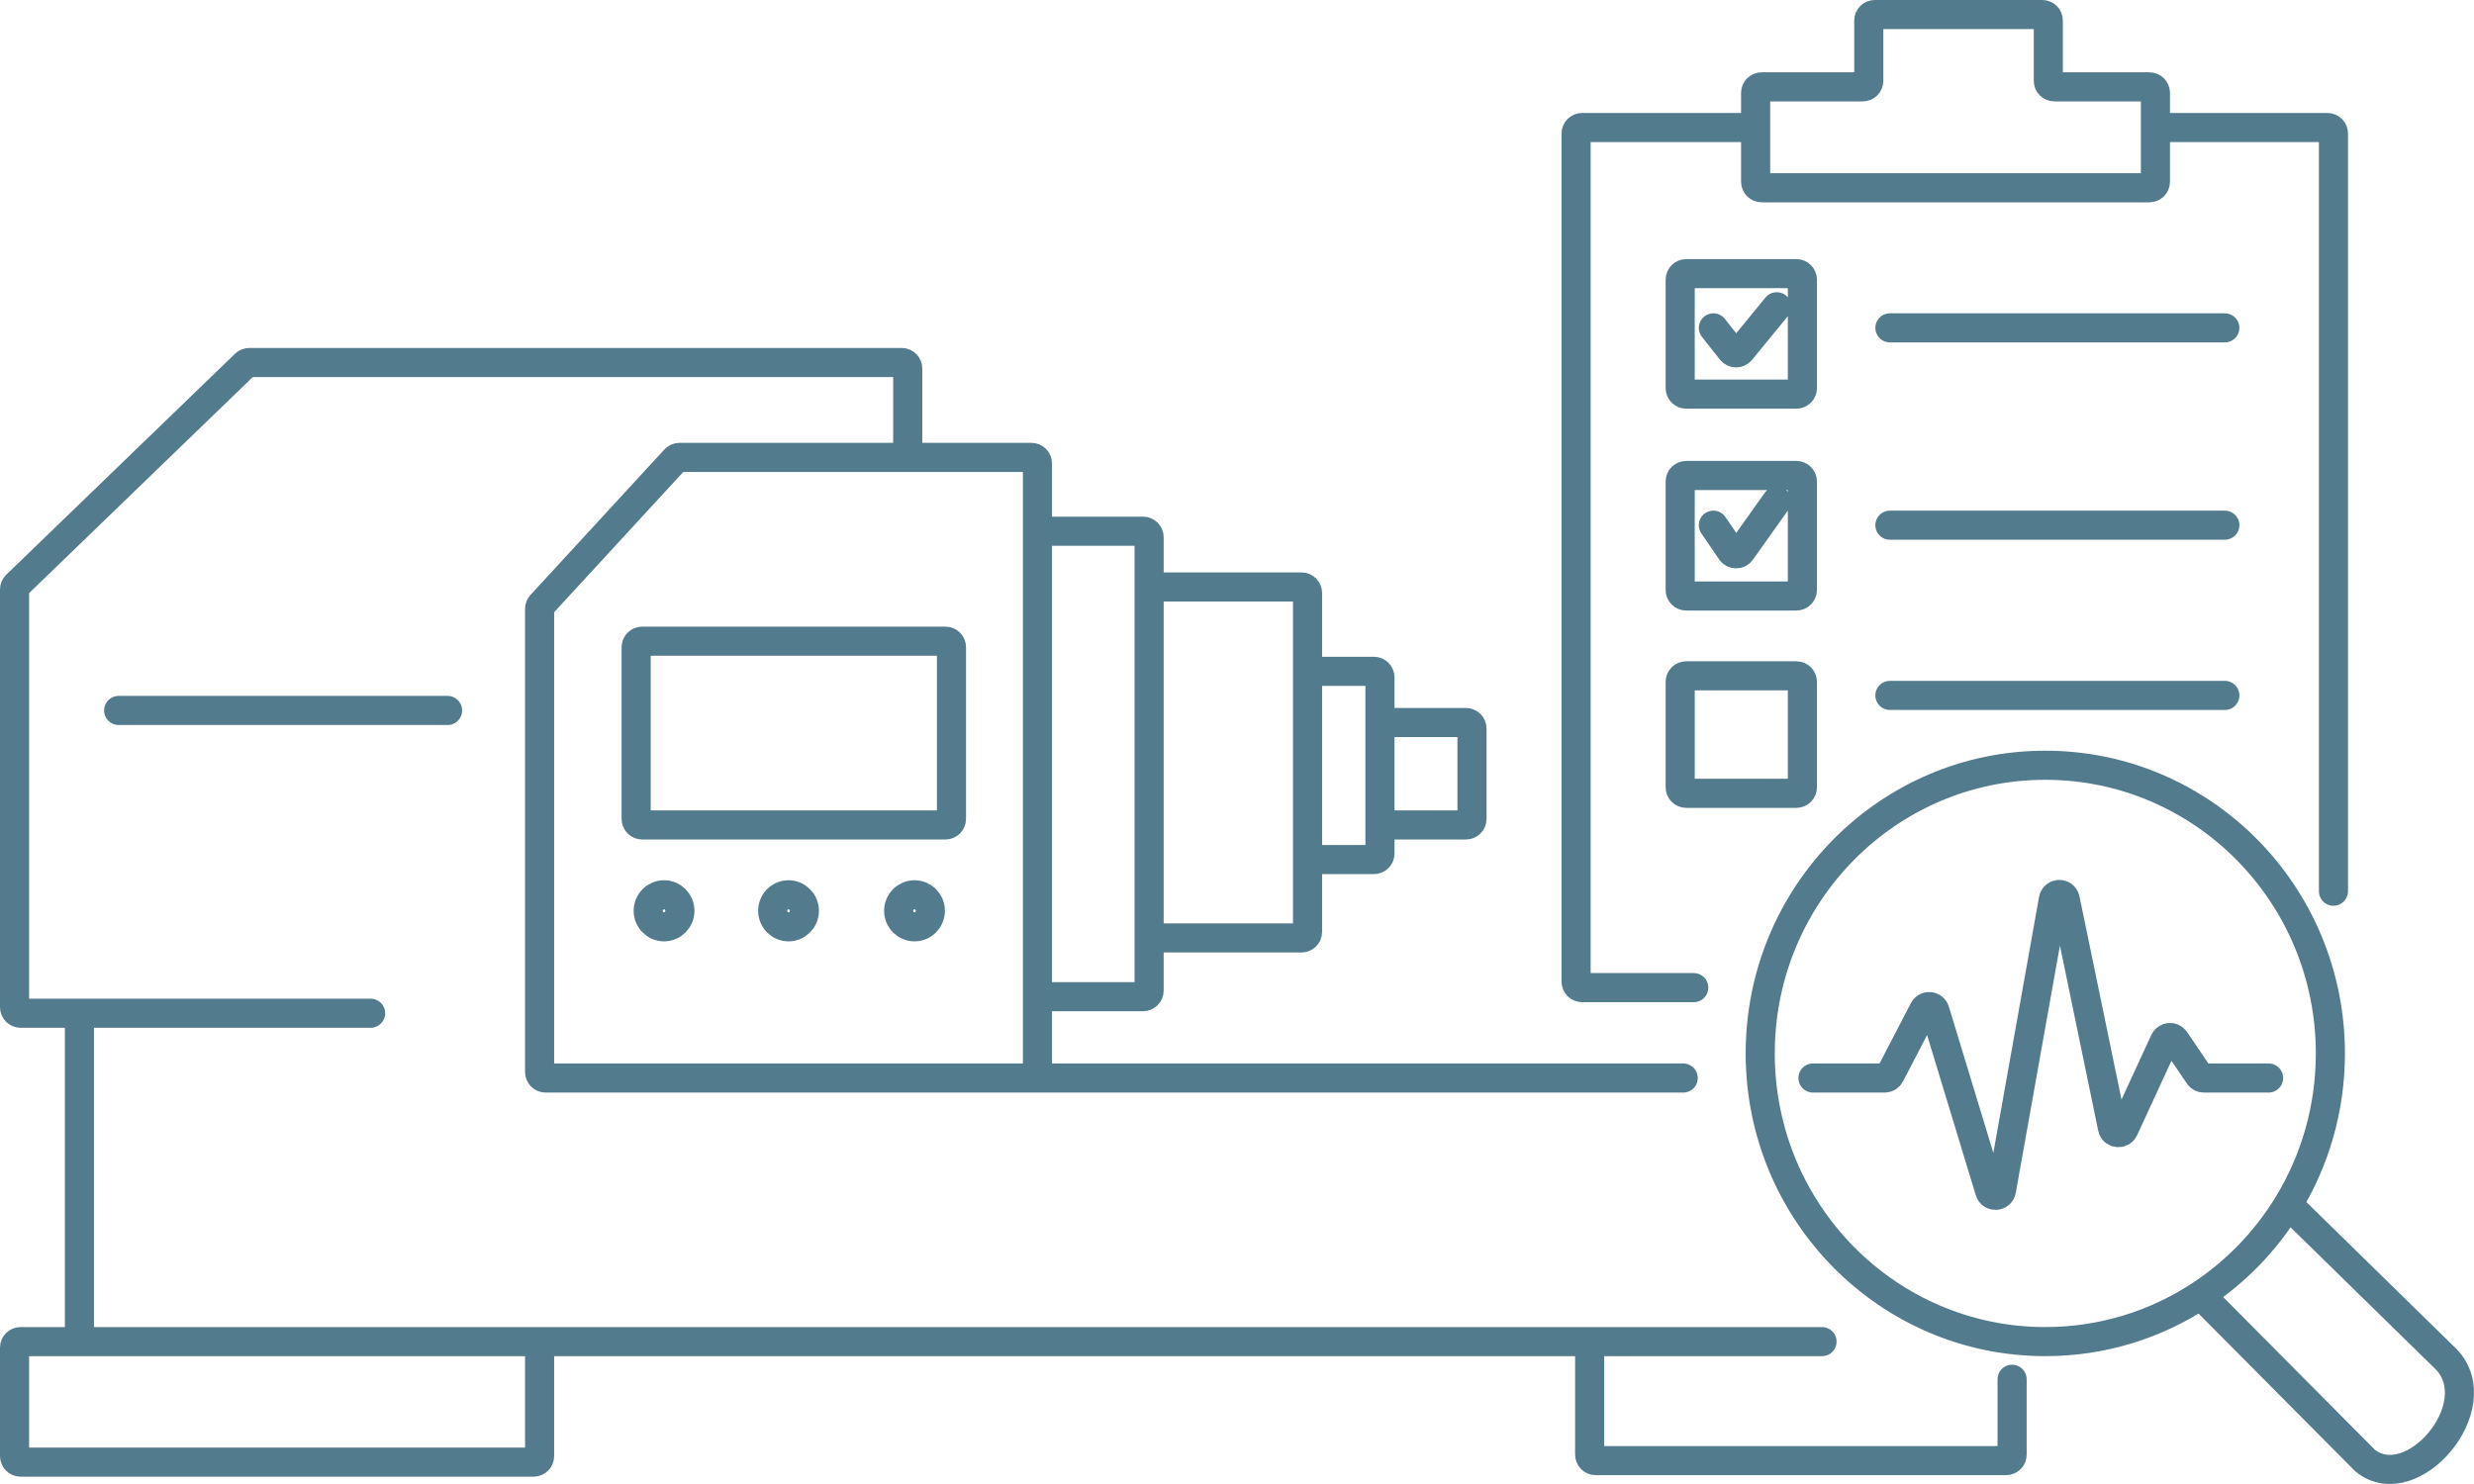
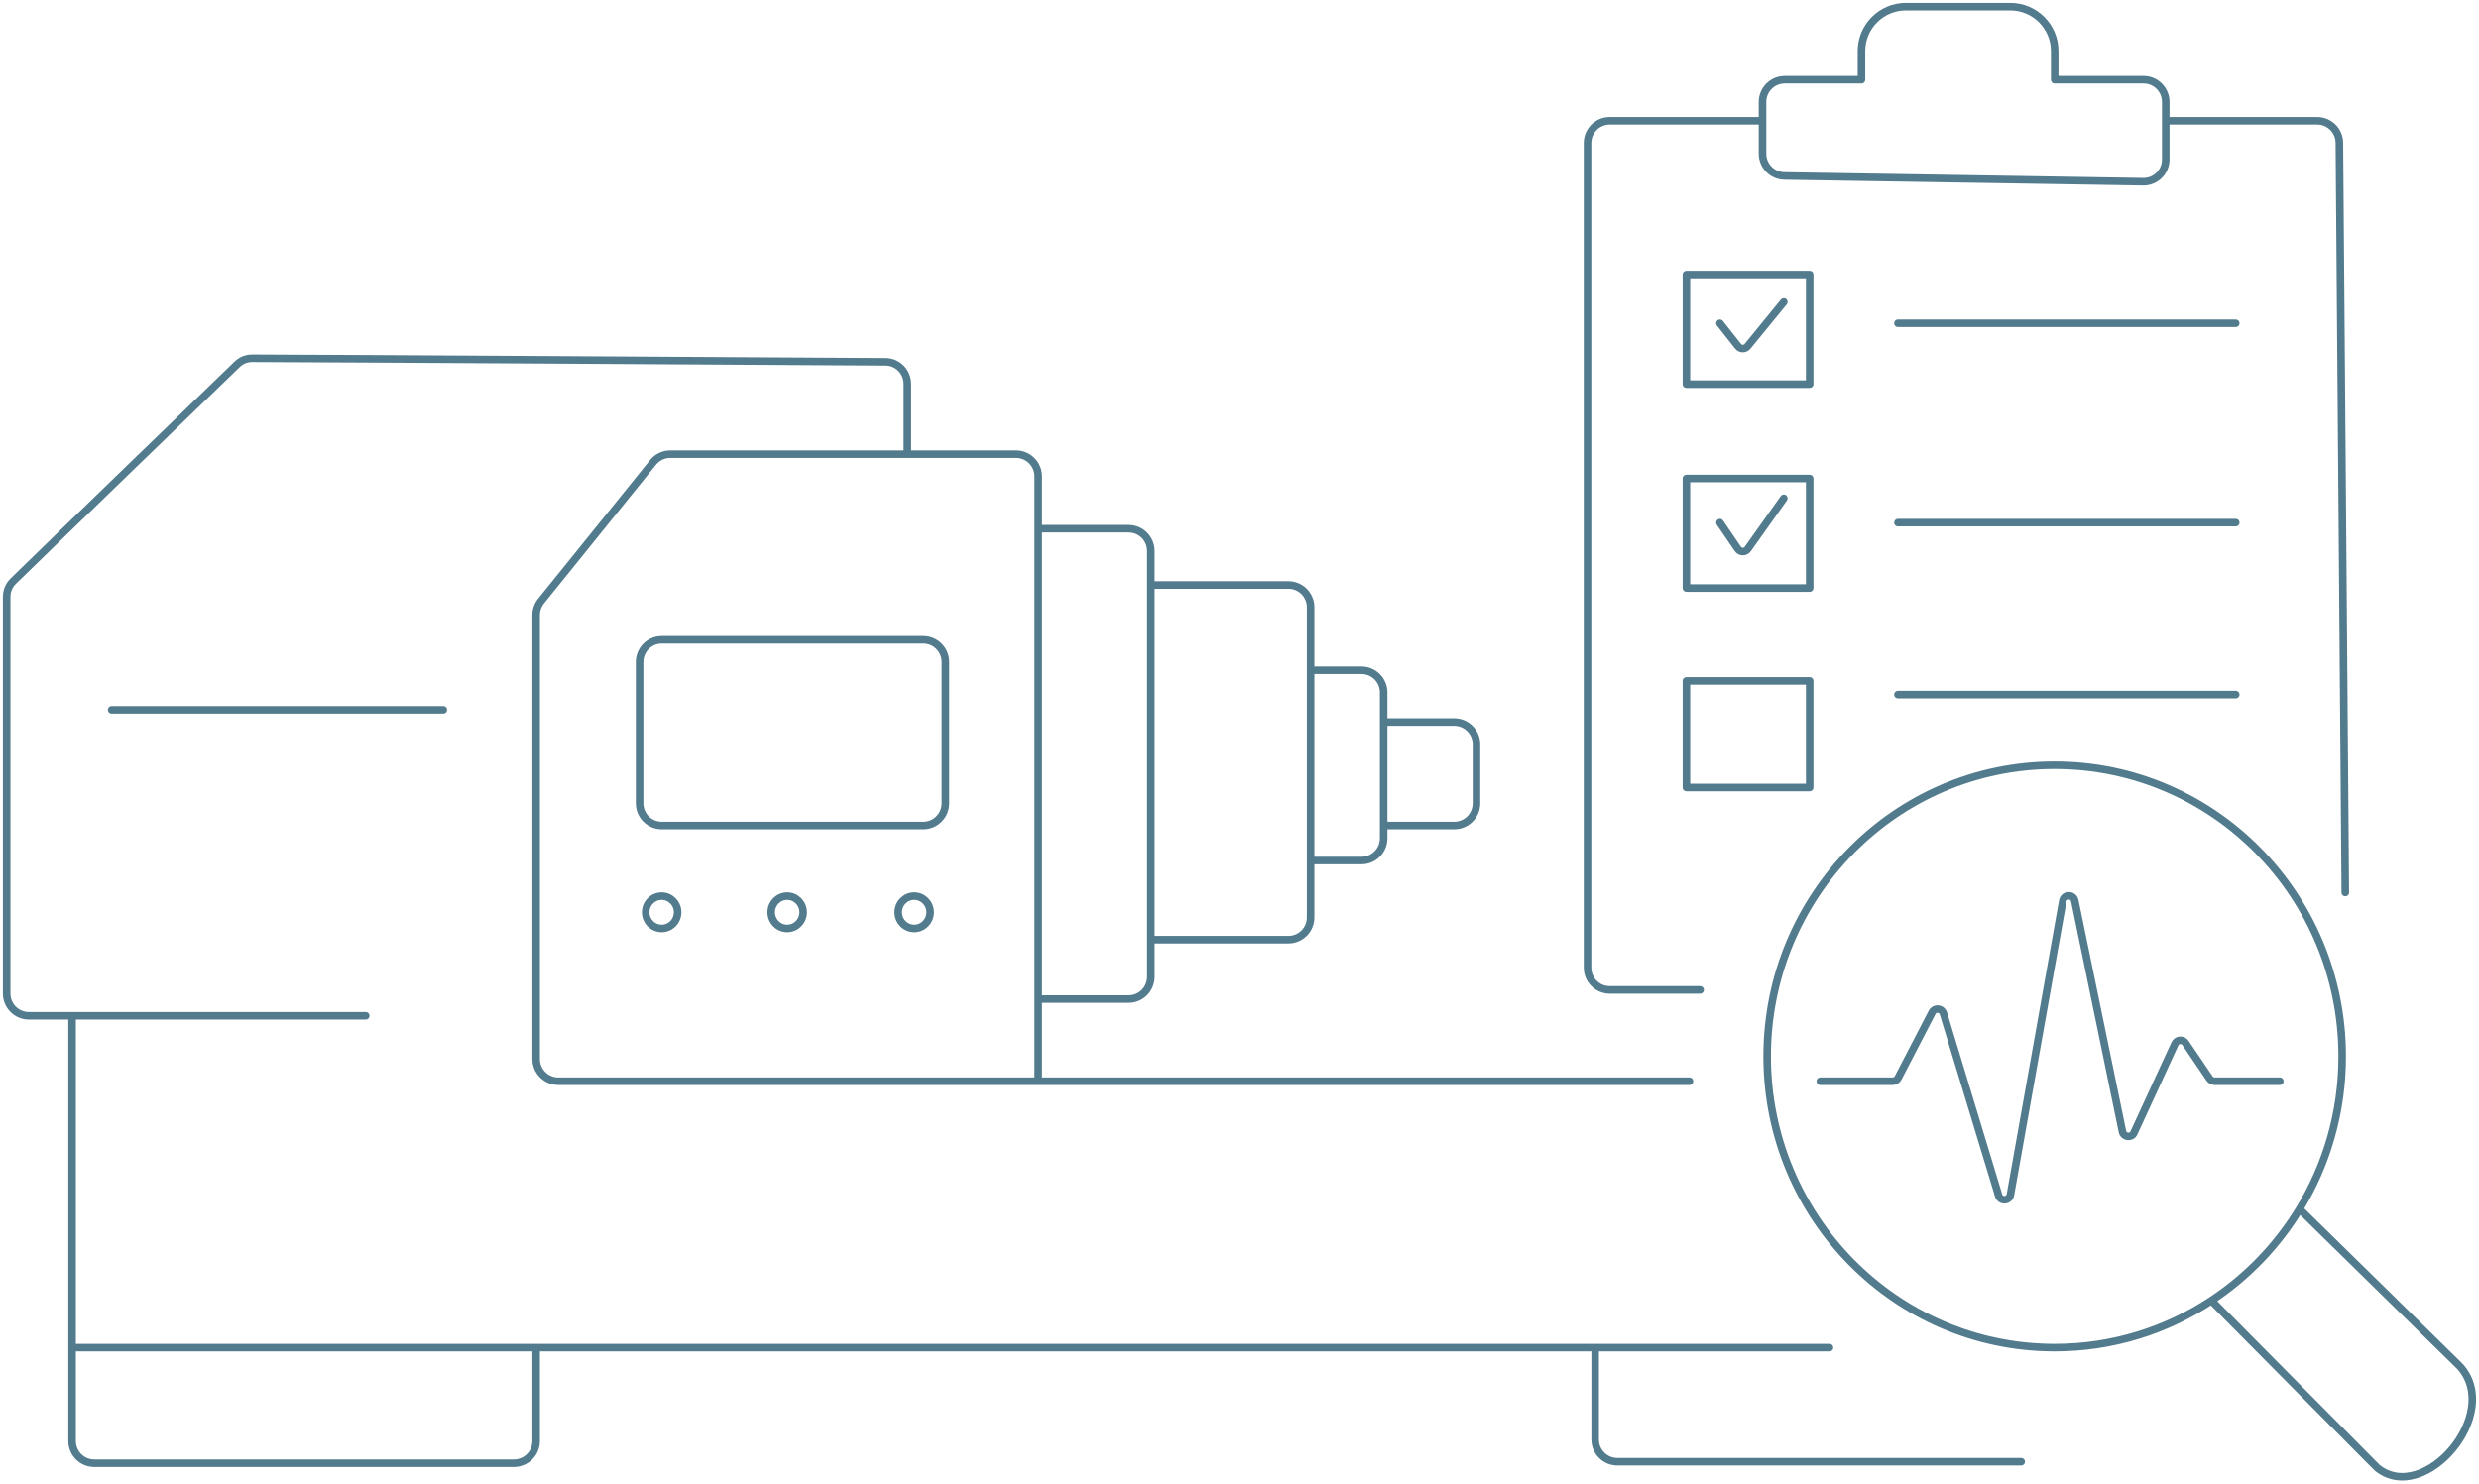
- <svg xmlns="http://www.w3.org/2000/svg" width="170" height="102" viewBox="0 0 170 102" fill="none">
-   <path id="Vector" d="M37.078 92.213V100.081C37.078 100.31 36.892 100.496 36.663 100.496H1.415C1.186 100.496 1 100.31 1 100.081V92.627C1 92.398 1.186 92.213 1.415 92.213H5.458M37.078 92.213H5.458M37.078 92.213L109.233 92.213M5.458 92.213V69.643M5.458 69.643H1.415C1.186 69.643 1 69.457 1 69.228V40.518C1 40.406 1.046 40.299 1.126 40.221L16.845 25.033C16.922 24.958 17.026 24.916 17.133 24.916H61.959C62.188 24.916 62.374 25.102 62.374 25.33V31.439M5.458 69.643H25.466M62.374 31.439H46.694C46.578 31.439 46.467 31.487 46.389 31.573L37.187 41.57C37.117 41.646 37.078 41.746 37.078 41.85V73.68C37.078 73.909 37.263 74.095 37.492 74.095H71.289M62.374 31.439H70.875C71.104 31.439 71.289 31.624 71.289 31.853V36.512M71.289 74.095V68.504M71.289 74.095H115.661M8.153 48.832H30.754M71.289 36.512H78.546C78.775 36.512 78.961 36.697 78.961 36.926V40.343M71.289 36.512V68.504M71.289 68.504H78.546C78.775 68.504 78.961 68.318 78.961 68.09V64.466M78.961 40.343H89.432C89.661 40.343 89.847 40.528 89.847 40.757V46.141M78.961 40.343V64.466M78.961 64.466H89.432C89.661 64.466 89.847 64.281 89.847 64.052V59.082M89.847 46.141H94.408C94.637 46.141 94.823 46.326 94.823 46.555V49.661M89.847 46.141V59.082M89.847 59.082H94.408C94.637 59.082 94.823 58.897 94.823 58.668V56.701M94.823 49.661H100.732C100.961 49.661 101.147 49.846 101.147 50.075V56.287C101.147 56.516 100.961 56.701 100.732 56.701H94.823M94.823 49.661V56.701M125.199 92.213L109.233 92.213M157.225 82.791C155.703 85.287 153.648 87.415 151.22 89.014C148.149 91.037 144.481 92.213 140.542 92.213C129.723 92.213 120.953 83.345 120.953 72.405C120.953 61.466 129.723 52.598 140.542 52.598C151.361 52.598 160.131 61.466 160.131 72.405C160.131 76.214 159.068 79.772 157.225 82.791ZM151.22 89.014L162.52 100.392C165.734 102.98 171.125 96.665 168.119 93.455L157.225 82.791M124.577 74.095H129.508C129.663 74.095 129.805 74.008 129.876 73.871L132.194 69.407C132.365 69.077 132.851 69.122 132.959 69.478L136.723 81.865C136.849 82.281 137.451 82.246 137.528 81.817L141.097 61.823C141.177 61.374 141.819 61.365 141.911 61.812L145.159 77.52C145.24 77.911 145.775 77.972 145.942 77.609L148.735 71.552C148.871 71.259 149.274 71.226 149.455 71.493L151.097 73.913C151.174 74.026 151.303 74.095 151.44 74.095H155.885M109.233 92.213V99.978C109.233 100.207 109.419 100.392 109.648 100.392H137.847C138.076 100.392 138.261 100.207 138.261 99.978V94.801M116.386 67.882H108.715C108.486 67.882 108.3 67.697 108.3 67.468V9.179C108.3 8.95 108.486 8.765 108.715 8.765H120.637M120.637 8.765V6.384C120.637 6.155 120.823 5.97 121.052 5.97H127.998C128.227 5.97 128.412 5.784 128.412 5.555V1.414C128.412 1.185 128.598 1 128.827 1H140.335C140.564 1 140.749 1.185 140.749 1.414V5.555C140.749 5.784 140.935 5.97 141.164 5.97H147.695C147.924 5.97 148.11 6.155 148.11 6.384V8.765M120.637 8.765V12.492C120.637 12.721 120.823 12.906 121.052 12.906H147.695C147.924 12.906 148.11 12.721 148.11 12.492V8.765M148.11 8.765H159.929C160.158 8.765 160.343 8.95 160.343 9.179V61.256M117.734 22.535L118.97 24.098C119.134 24.305 119.448 24.308 119.616 24.103L122.088 21.085M117.734 36.098L118.954 37.884C119.116 38.122 119.467 38.126 119.634 37.891L122.088 34.441M129.864 22.535H152.879M129.864 36.098H152.879M129.864 47.797H152.879M46.719 62.602C46.719 63.21 46.232 63.703 45.631 63.703C45.029 63.703 44.542 63.21 44.542 62.602C44.542 61.995 45.029 61.502 45.631 61.502C46.232 61.502 46.719 61.995 46.719 62.602ZM55.272 62.602C55.272 63.21 54.785 63.703 54.184 63.703C53.582 63.703 53.095 63.21 53.095 62.602C53.095 61.995 53.582 61.502 54.184 61.502C54.785 61.502 55.272 61.995 55.272 62.602ZM63.929 62.602C63.929 63.21 63.441 63.703 62.84 63.703C62.239 63.703 61.752 63.21 61.752 62.602C61.752 61.995 62.239 61.502 62.84 61.502C63.441 61.502 63.929 61.995 63.929 62.602ZM64.965 56.701H44.127C43.898 56.701 43.713 56.516 43.713 56.287V44.484C43.713 44.255 43.898 44.07 44.127 44.07H64.965C65.194 44.07 65.38 44.255 65.38 44.484V56.287C65.38 56.516 65.194 56.701 64.965 56.701ZM115.453 19.222V26.676C115.453 26.905 115.639 27.09 115.868 27.09H123.436C123.665 27.09 123.851 26.905 123.851 26.676V19.222C123.851 18.993 123.665 18.808 123.436 18.808H115.868C115.639 18.808 115.453 18.993 115.453 19.222ZM115.453 33.095V40.55C115.453 40.779 115.639 40.964 115.868 40.964H123.436C123.665 40.964 123.851 40.779 123.851 40.55V33.095C123.851 32.867 123.665 32.681 123.436 32.681H115.868C115.639 32.681 115.453 32.867 115.453 33.095ZM115.453 46.865V54.113C115.453 54.341 115.639 54.527 115.868 54.527H123.436C123.665 54.527 123.851 54.341 123.851 54.113V46.865C123.851 46.636 123.665 46.451 123.436 46.451H115.868C115.639 46.451 115.453 46.636 115.453 46.865Z" stroke="#527B8D" stroke-width="2" stroke-linecap="round" stroke-linejoin="round" />
+ <svg xmlns="http://www.w3.org/2000/svg" width="558" height="334" viewBox="0 0 558 334" fill="none">
+   <path d="M120.685 303.415V324.459C120.685 327.221 118.447 329.459 115.685 329.459H21.227C18.465 329.459 16.227 327.221 16.227 324.459V303.415M120.685 303.415H16.227M120.685 303.415L359.056 303.415M16.227 303.415V228.707M16.227 228.707H6.5C3.739 228.707 1.5 226.468 1.5 223.707V134.404C1.5 133.062 2.018 131.797 2.978 130.858C13.567 120.515 46.147 89.022 53.37 82.042C54.302 81.141 55.473 80.662 56.769 80.666C75.517 80.717 175.914 81.327 199.356 81.47C202.105 81.487 204.252 83.72 204.252 86.469V102.252M16.227 228.707H82.327M204.252 102.252H150.89C149.378 102.252 147.948 102.936 146.999 104.112L121.795 135.339C121.077 136.229 120.685 137.337 120.685 138.48V238.443C120.685 241.204 122.924 243.443 125.685 243.443H233.706M204.252 102.252H228.706C231.467 102.252 233.706 104.488 233.706 107.25C233.706 111.683 233.706 117.665 233.706 119.044M233.706 243.443V224.937M233.706 243.443H380.29M25.132 159.825H99.794M233.706 119.044V224.937M233.706 119.044C235.789 119.044 247.284 119.044 254.056 119.044C256.817 119.044 259.05 121.283 259.05 124.044V131.724M233.706 224.937C235.789 224.937 247.284 224.937 254.056 224.937C256.817 224.937 259.05 222.699 259.05 219.937V211.572M259.05 131.724V211.572M259.05 131.724C261.973 131.724 280.839 131.724 290.014 131.724C292.776 131.724 295.011 133.963 295.011 136.724V150.915M259.05 211.572C261.973 211.572 280.839 211.572 290.014 211.572C292.776 211.572 295.011 209.334 295.011 206.572V193.752M295.011 150.915V193.752M295.011 150.915C296.36 150.915 302.128 150.915 306.453 150.915C309.215 150.915 311.45 153.154 311.45 155.915V162.567M295.011 193.752C296.36 193.752 302.128 193.752 306.453 193.752C309.215 193.752 311.45 191.513 311.45 188.752V185.87M311.45 162.567V185.87M311.45 162.567C313.172 162.567 321.73 162.567 327.344 162.567C330.106 162.567 332.342 164.805 332.342 167.567V180.87C332.342 183.631 330.106 185.87 327.344 185.87C321.73 185.87 313.172 185.87 311.45 185.87M411.799 303.415L359.056 303.415M497.763 292.826C487.616 299.523 475.5 303.415 462.487 303.415C426.746 303.415 397.773 274.061 397.773 237.852C397.773 201.643 426.746 172.289 462.487 172.289C498.227 172.289 527.201 201.643 527.201 237.852C527.201 250.459 523.689 262.234 517.602 272.229M497.763 292.826L535.094 330.487C545.711 339.055 563.52 318.15 553.588 307.527L517.602 272.229M497.763 292.826C505.782 287.534 512.571 280.49 517.602 272.229M409.744 243.443H426.035C426.547 243.443 427.016 243.158 427.252 242.703L434.908 227.928C435.474 226.836 437.079 226.984 437.435 228.161L449.87 269.162C450.288 270.541 452.276 270.423 452.529 269.004L464.319 202.824C464.584 201.338 466.705 201.309 467.01 202.787L477.741 254.781C478.008 256.076 479.774 256.279 480.327 255.077L489.555 235.027C490.001 234.057 491.335 233.948 491.933 234.832L497.355 242.841C497.61 243.217 498.035 243.443 498.49 243.443H513.175M359.056 303.415V324.117C359.056 326.878 361.295 329.117 364.056 329.117H454.952M382.688 222.881C382.688 222.881 369.787 222.881 362.34 222.881C359.578 222.881 357.344 220.643 357.344 217.881V32.202C357.344 29.441 359.582 27.202 362.344 27.202H396.729M396.729 27.202V22.949C396.729 20.188 398.968 17.949 401.729 17.949H419V11.5C419 5.977 423.477 1.5 429 1.5H452.496C458.019 1.5 462.496 5.977 462.496 11.5V17.949H482.488C485.25 17.949 487.488 20.188 487.488 22.95C487.488 24.758 487.488 26.523 487.488 27.202M396.729 27.202V34.619C396.729 37.349 398.919 39.574 401.649 39.618L482.408 40.918C485.2 40.963 487.488 38.713 487.488 35.92C487.488 32.457 487.488 28.307 487.488 27.202M487.488 27.202H521.571C524.317 27.202 526.549 29.417 526.571 32.163L527.902 200.949M387.14 72.781L391.221 77.953C391.763 78.641 392.802 78.65 393.357 77.972L401.524 67.983M387.14 117.674L391.168 123.586C391.706 124.375 392.864 124.386 393.417 123.608L401.524 112.191M427.211 72.781H503.243M427.211 117.674H503.243M427.211 156.398H503.243M152.537 205.404C152.537 207.416 150.927 209.047 148.94 209.047C146.954 209.047 145.344 207.416 145.344 205.404C145.344 203.392 146.954 201.76 148.94 201.76C150.927 201.76 152.537 203.392 152.537 205.404ZM180.792 205.404C180.792 207.416 179.182 209.047 177.196 209.047C175.21 209.047 173.599 207.416 173.599 205.404C173.599 203.392 175.21 201.76 177.196 201.76C179.182 201.76 180.792 203.392 180.792 205.404ZM209.389 205.404C209.389 207.416 207.779 209.047 205.793 209.047C203.807 209.047 202.197 207.416 202.197 205.404C202.197 203.392 203.807 201.76 205.793 201.76C207.779 201.76 209.389 203.392 209.389 205.404ZM379.605 61.814V86.488H407.347C407.347 76.853 407.347 61.814 407.347 61.814H379.605ZM379.605 107.736V132.41H407.347V107.736H379.605ZM379.605 153.314V177.303H407.347V153.314H379.605ZM148.974 185.87H207.814C210.576 185.87 212.814 183.631 212.814 180.87V149.061C212.814 146.3 210.576 144.061 207.814 144.061H148.974C146.213 144.061 143.974 146.3 143.974 149.061V180.87C143.974 183.631 146.213 185.87 148.974 185.87Z" stroke="#527B8D" stroke-width="1.7" vector-effect="non-scaling-stroke" stroke-linecap="round" stroke-linejoin="round" />
</svg>
